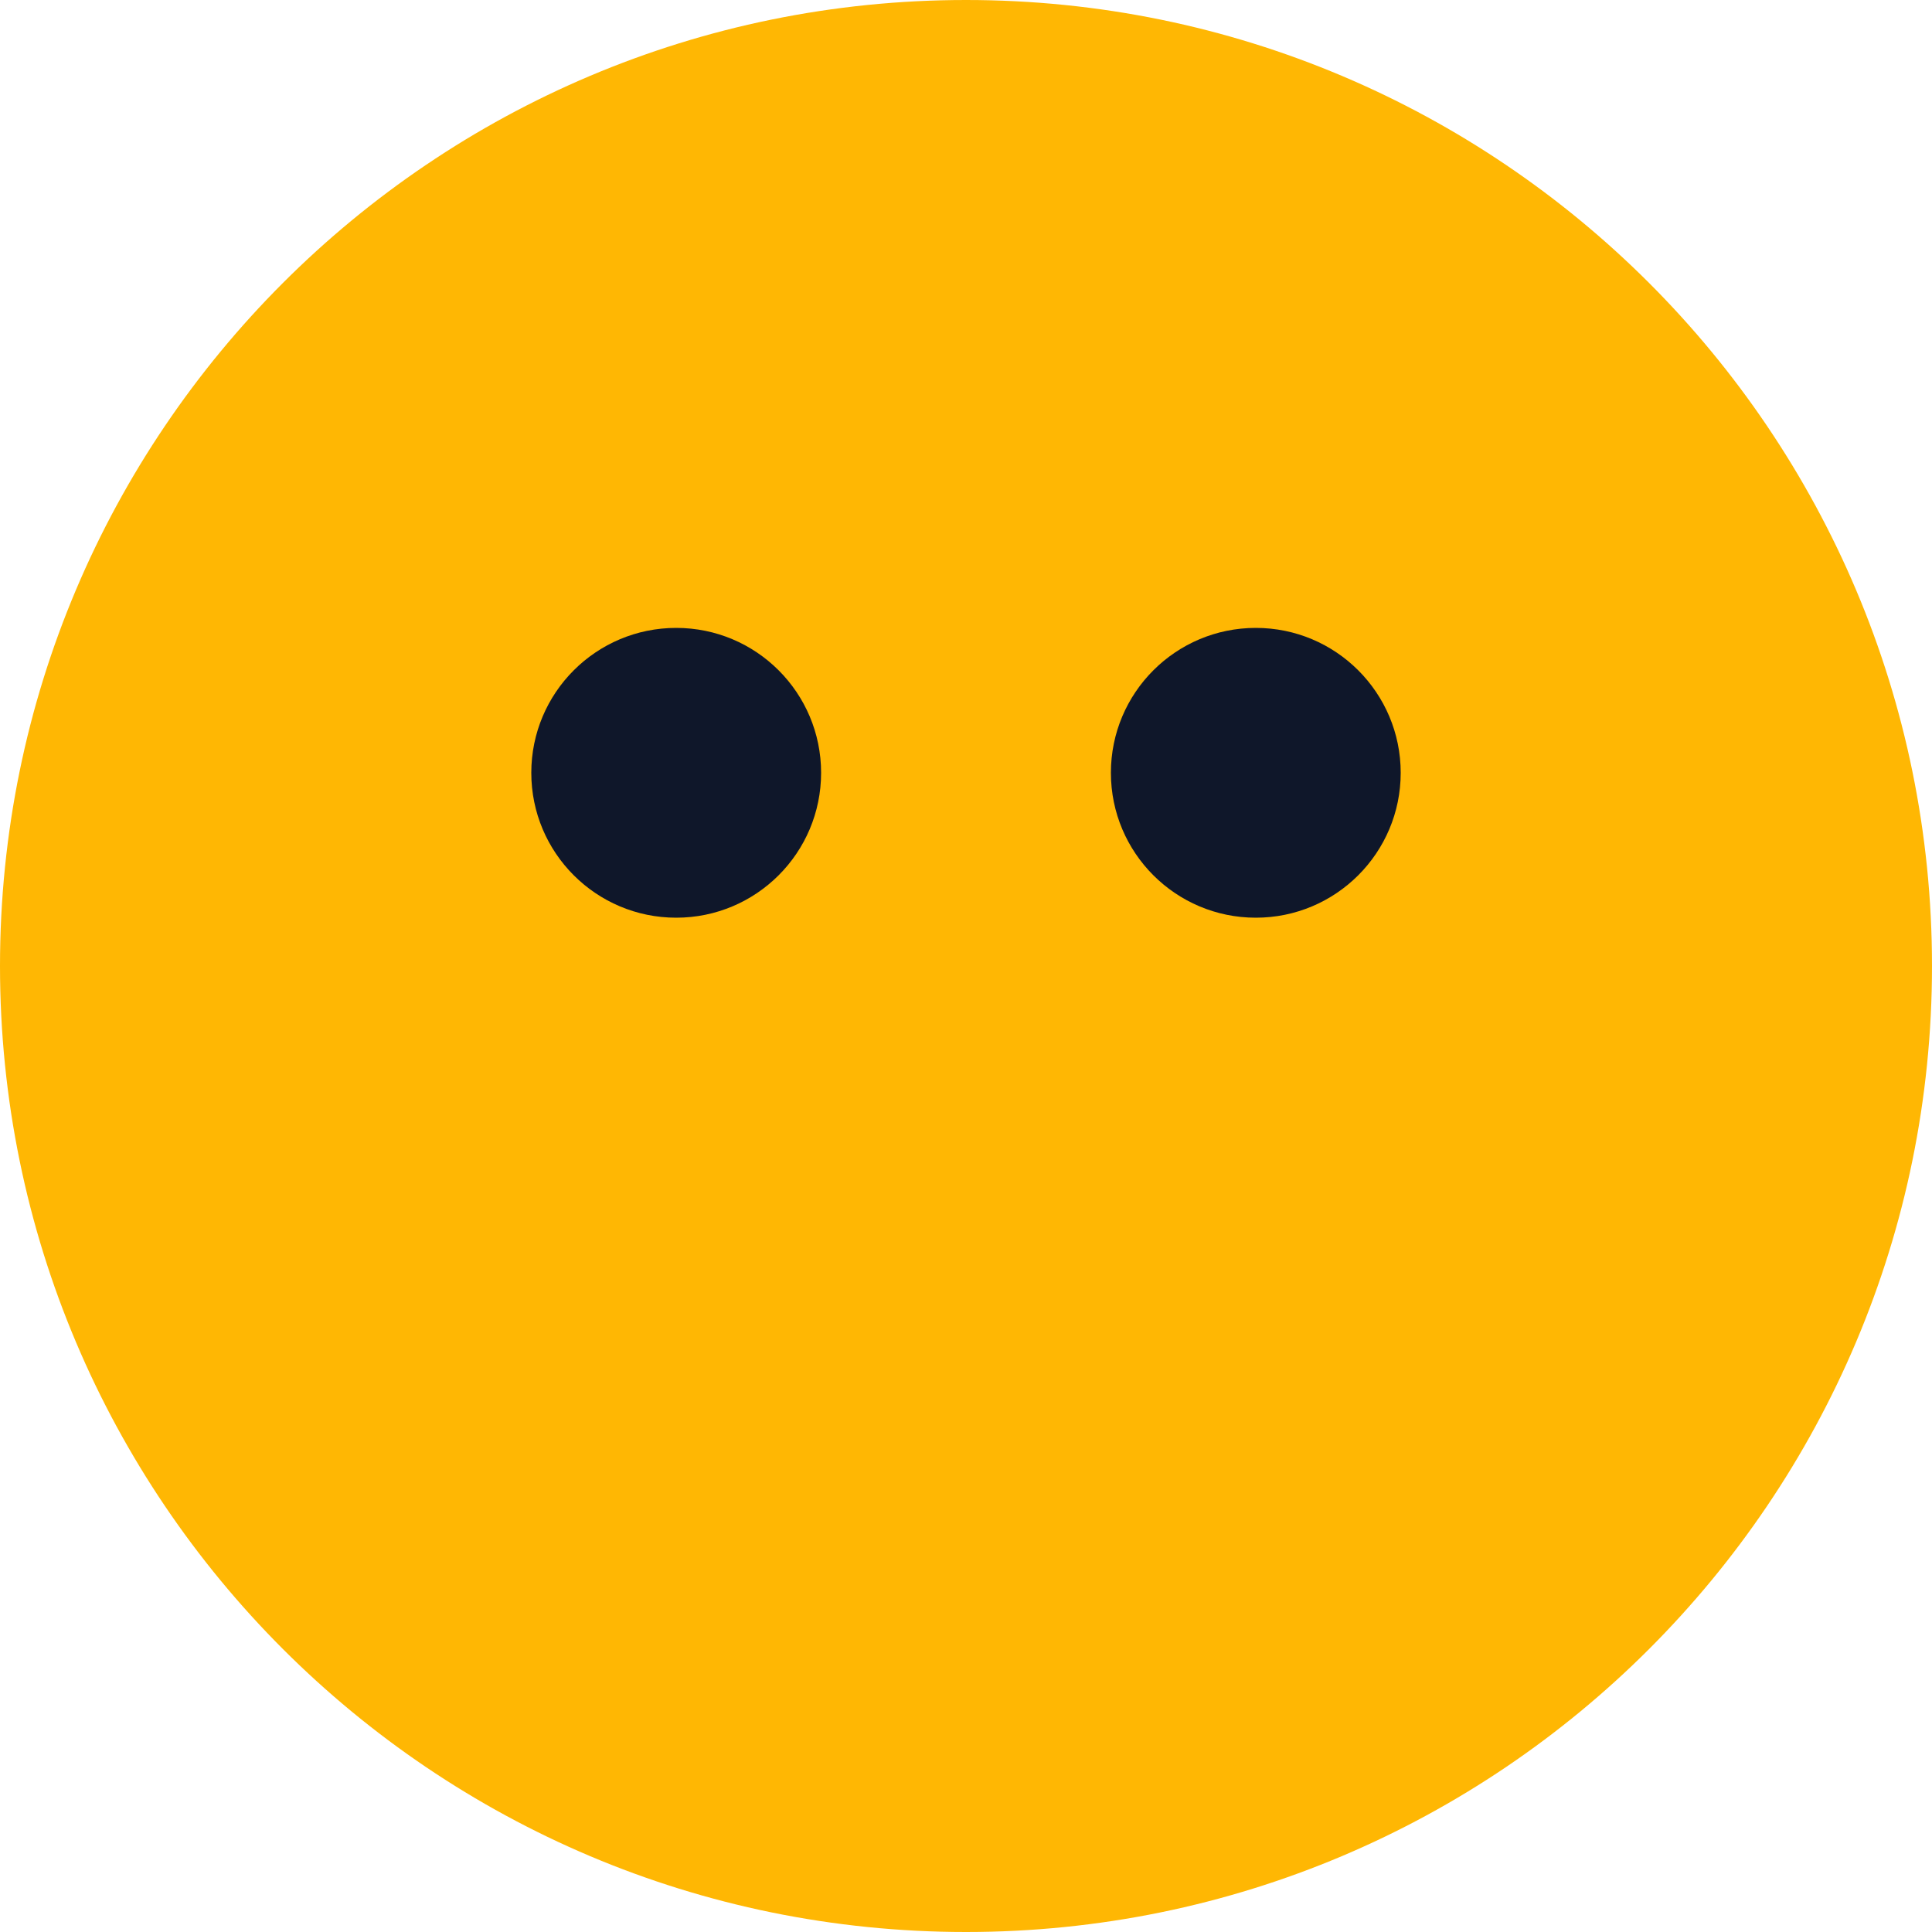
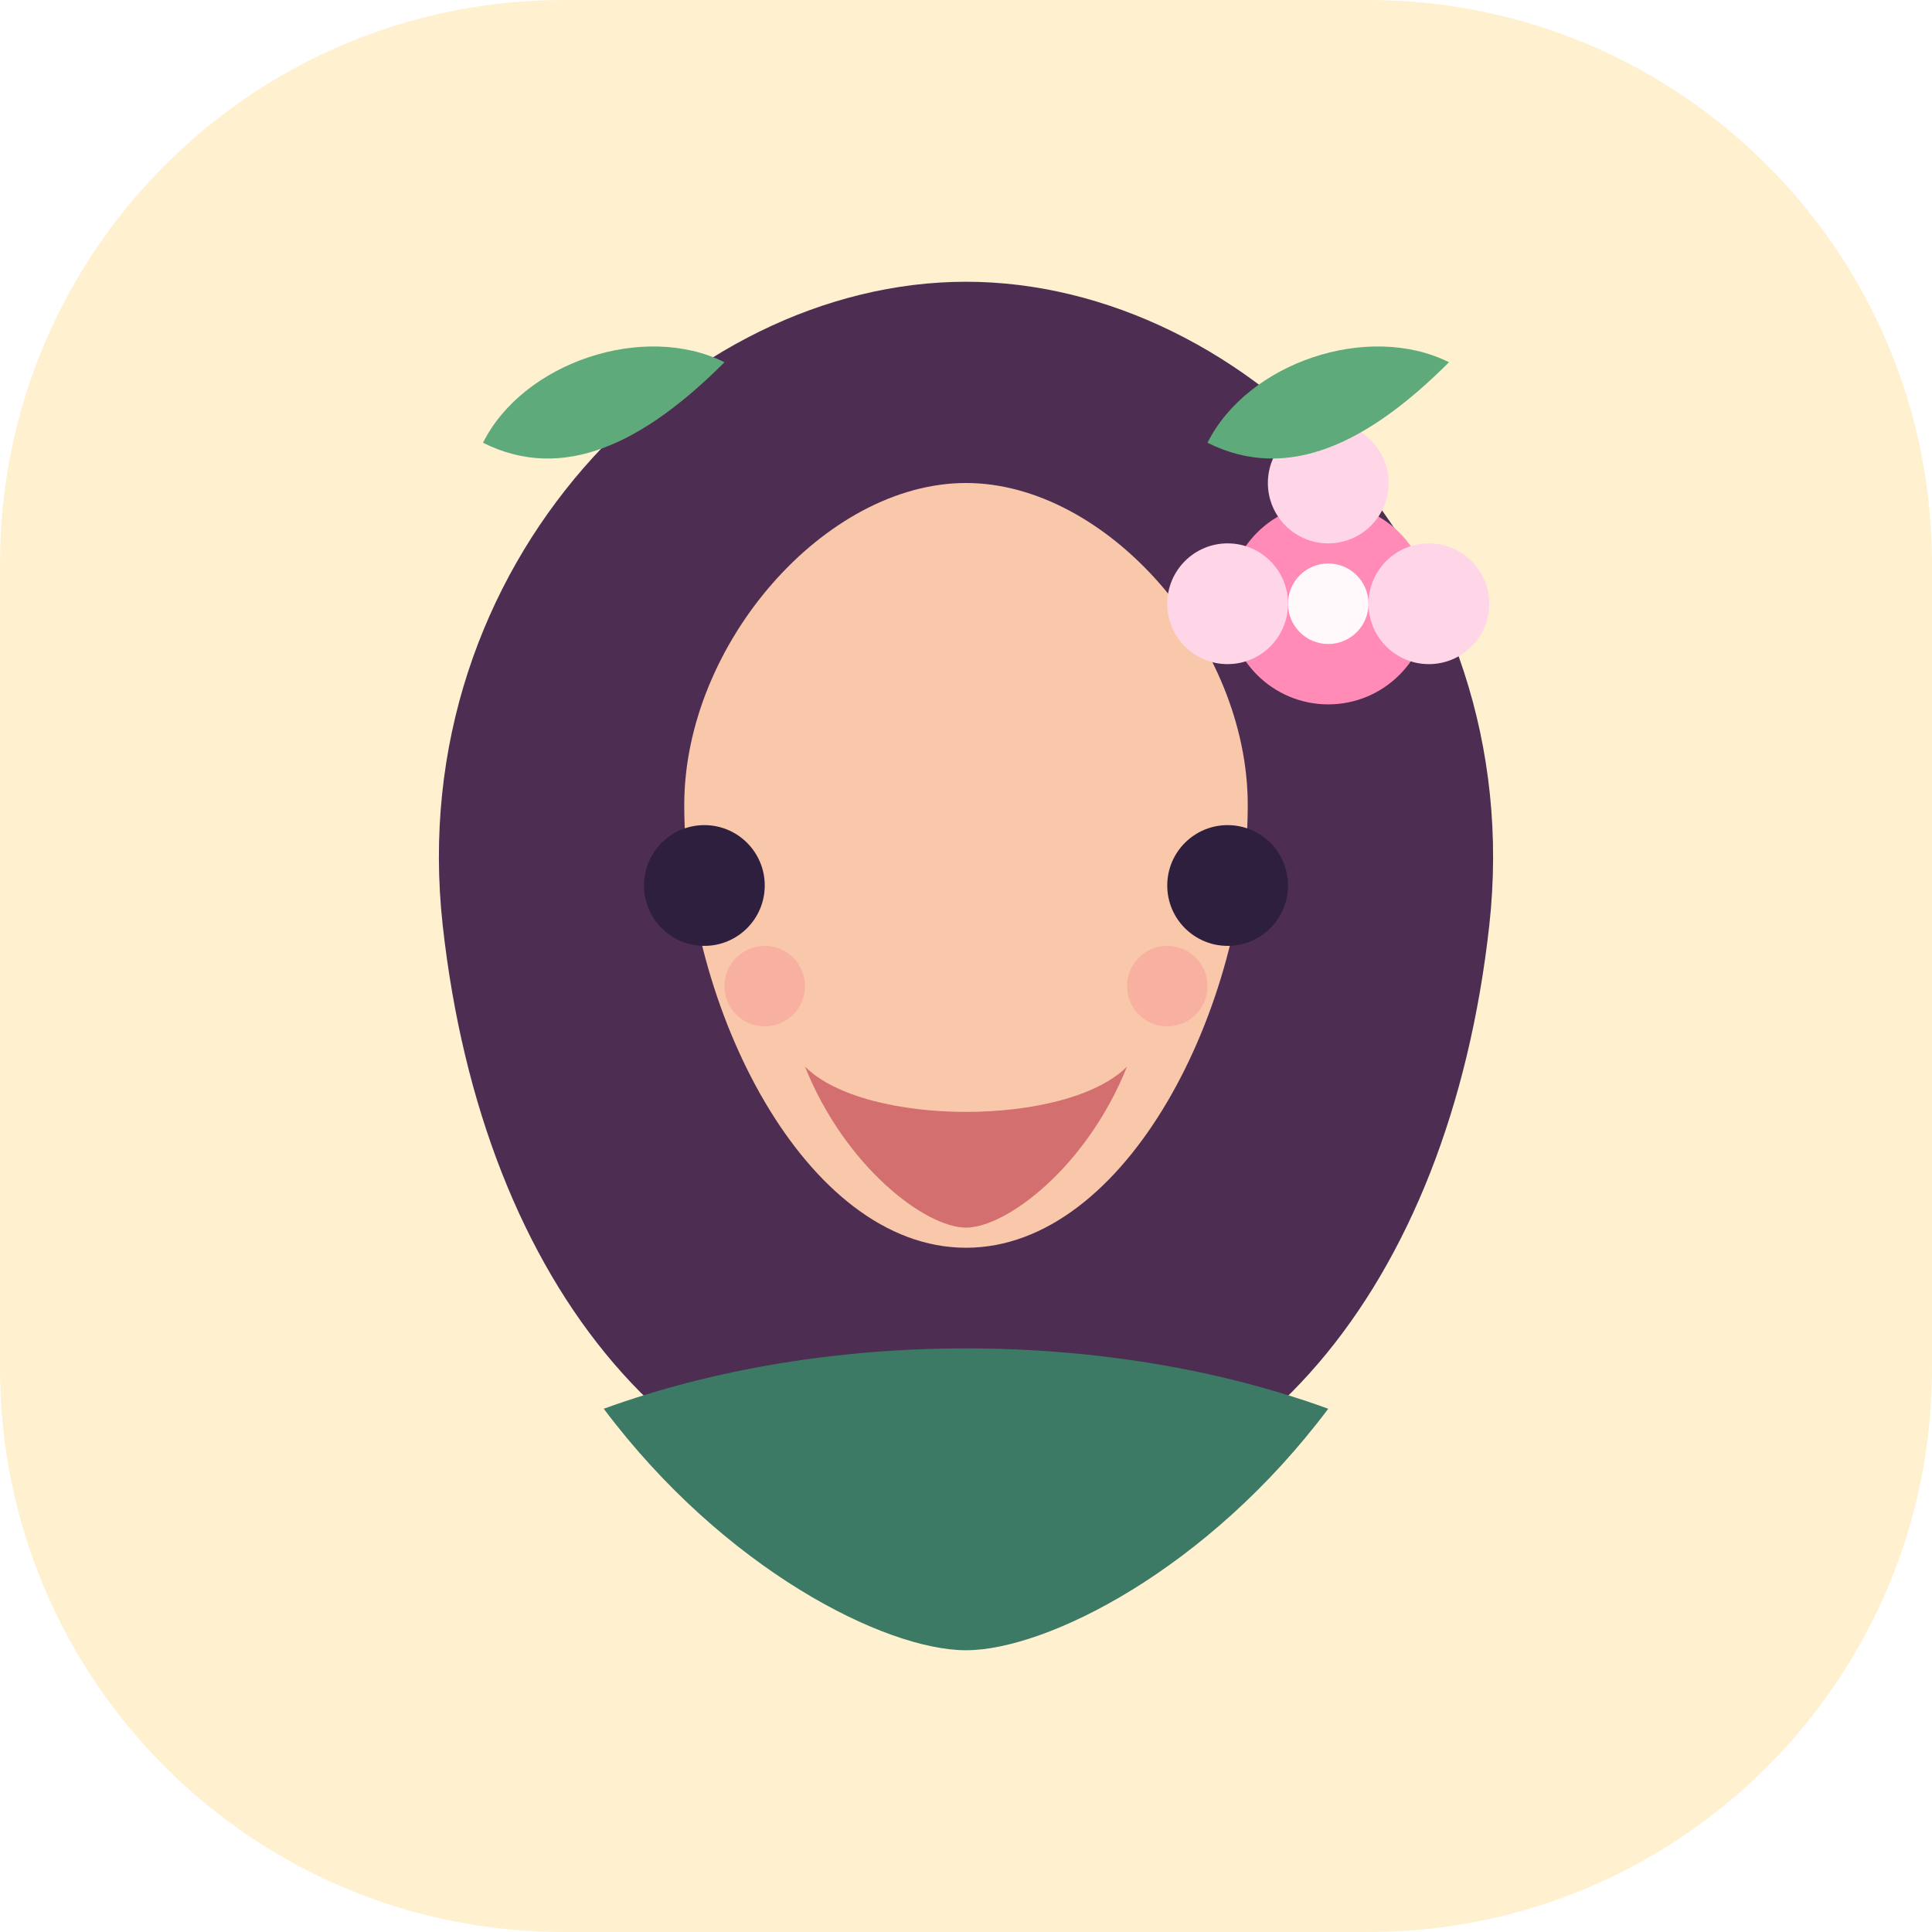
- <svg xmlns="http://www.w3.org/2000/svg" viewBox="0 0 40 40">
-   <circle cx="20" cy="20" r="20" fill="#FFB703" />
-   <circle cx="14" cy="16" r="3" fill="#0F172A" />
-   <circle cx="26" cy="16" r="3" fill="#0F172A" />
+ <svg xmlns="http://www.w3.org/2000/svg" viewBox="0 0 96 96">
+   <rect width="96" height="96" rx="28" fill="#FFF1D0" />
+   <path d="M22 46C20 28 34 14 48 14C62 14 76 28 74 46C72 64 62 76 48 76C34 76 24 64 22 46Z" fill="#4D2D52" />
+   <path d="M30 70C36 78 44 82 48 82C52 82 60 78 66 70C55 66 41 66 30 70Z" fill="#3C7A66" />
+   <path d="M48 24C41 24 34 32 34 40C34 50 40 62 48 62C56 62 62 50 62 40C62 32 55 24 48 24Z" fill="#F9C8AA" />
+   <circle cx="35" cy="44" r="3" fill="#2D1F3D" />
+   <circle cx="61" cy="44" r="3" fill="#2D1F3D" />
+   <path d="M40 53C43 56 53 56 56 53C54 58 50 61 48 61C46 61 42 58 40 53Z" fill="#D46F6F" />
+   <circle cx="38" cy="49" r="2" fill="#F7A199" opacity="0.6" />
+   <circle cx="58" cy="49" r="2" fill="#F7A199" opacity="0.6" />
+   <g transform="translate(66 30)">
+     <circle cx="0" cy="0" r="5" fill="#FF8BB6" />
+     <circle cx="0" cy="-6" r="3" fill="#FFD6E8" />
+     <circle cx="5" cy="0" r="3" fill="#FFD6E8" />
+     <circle cx="-5" cy="0" r="3" fill="#FFD6E8" />
+     <circle cx="0" cy="0" r="2" fill="#FFF9FC" />
+   </g>
+   <path d="M60 22C62 18 68 16 72 18C68 22 64 24 60 22Z" fill="#5EAA7A" />
+   <path d="M24 22C26 18 32 16 36 18C32 22 28 24 24 22Z" fill="#5EAA7A" />
</svg>
